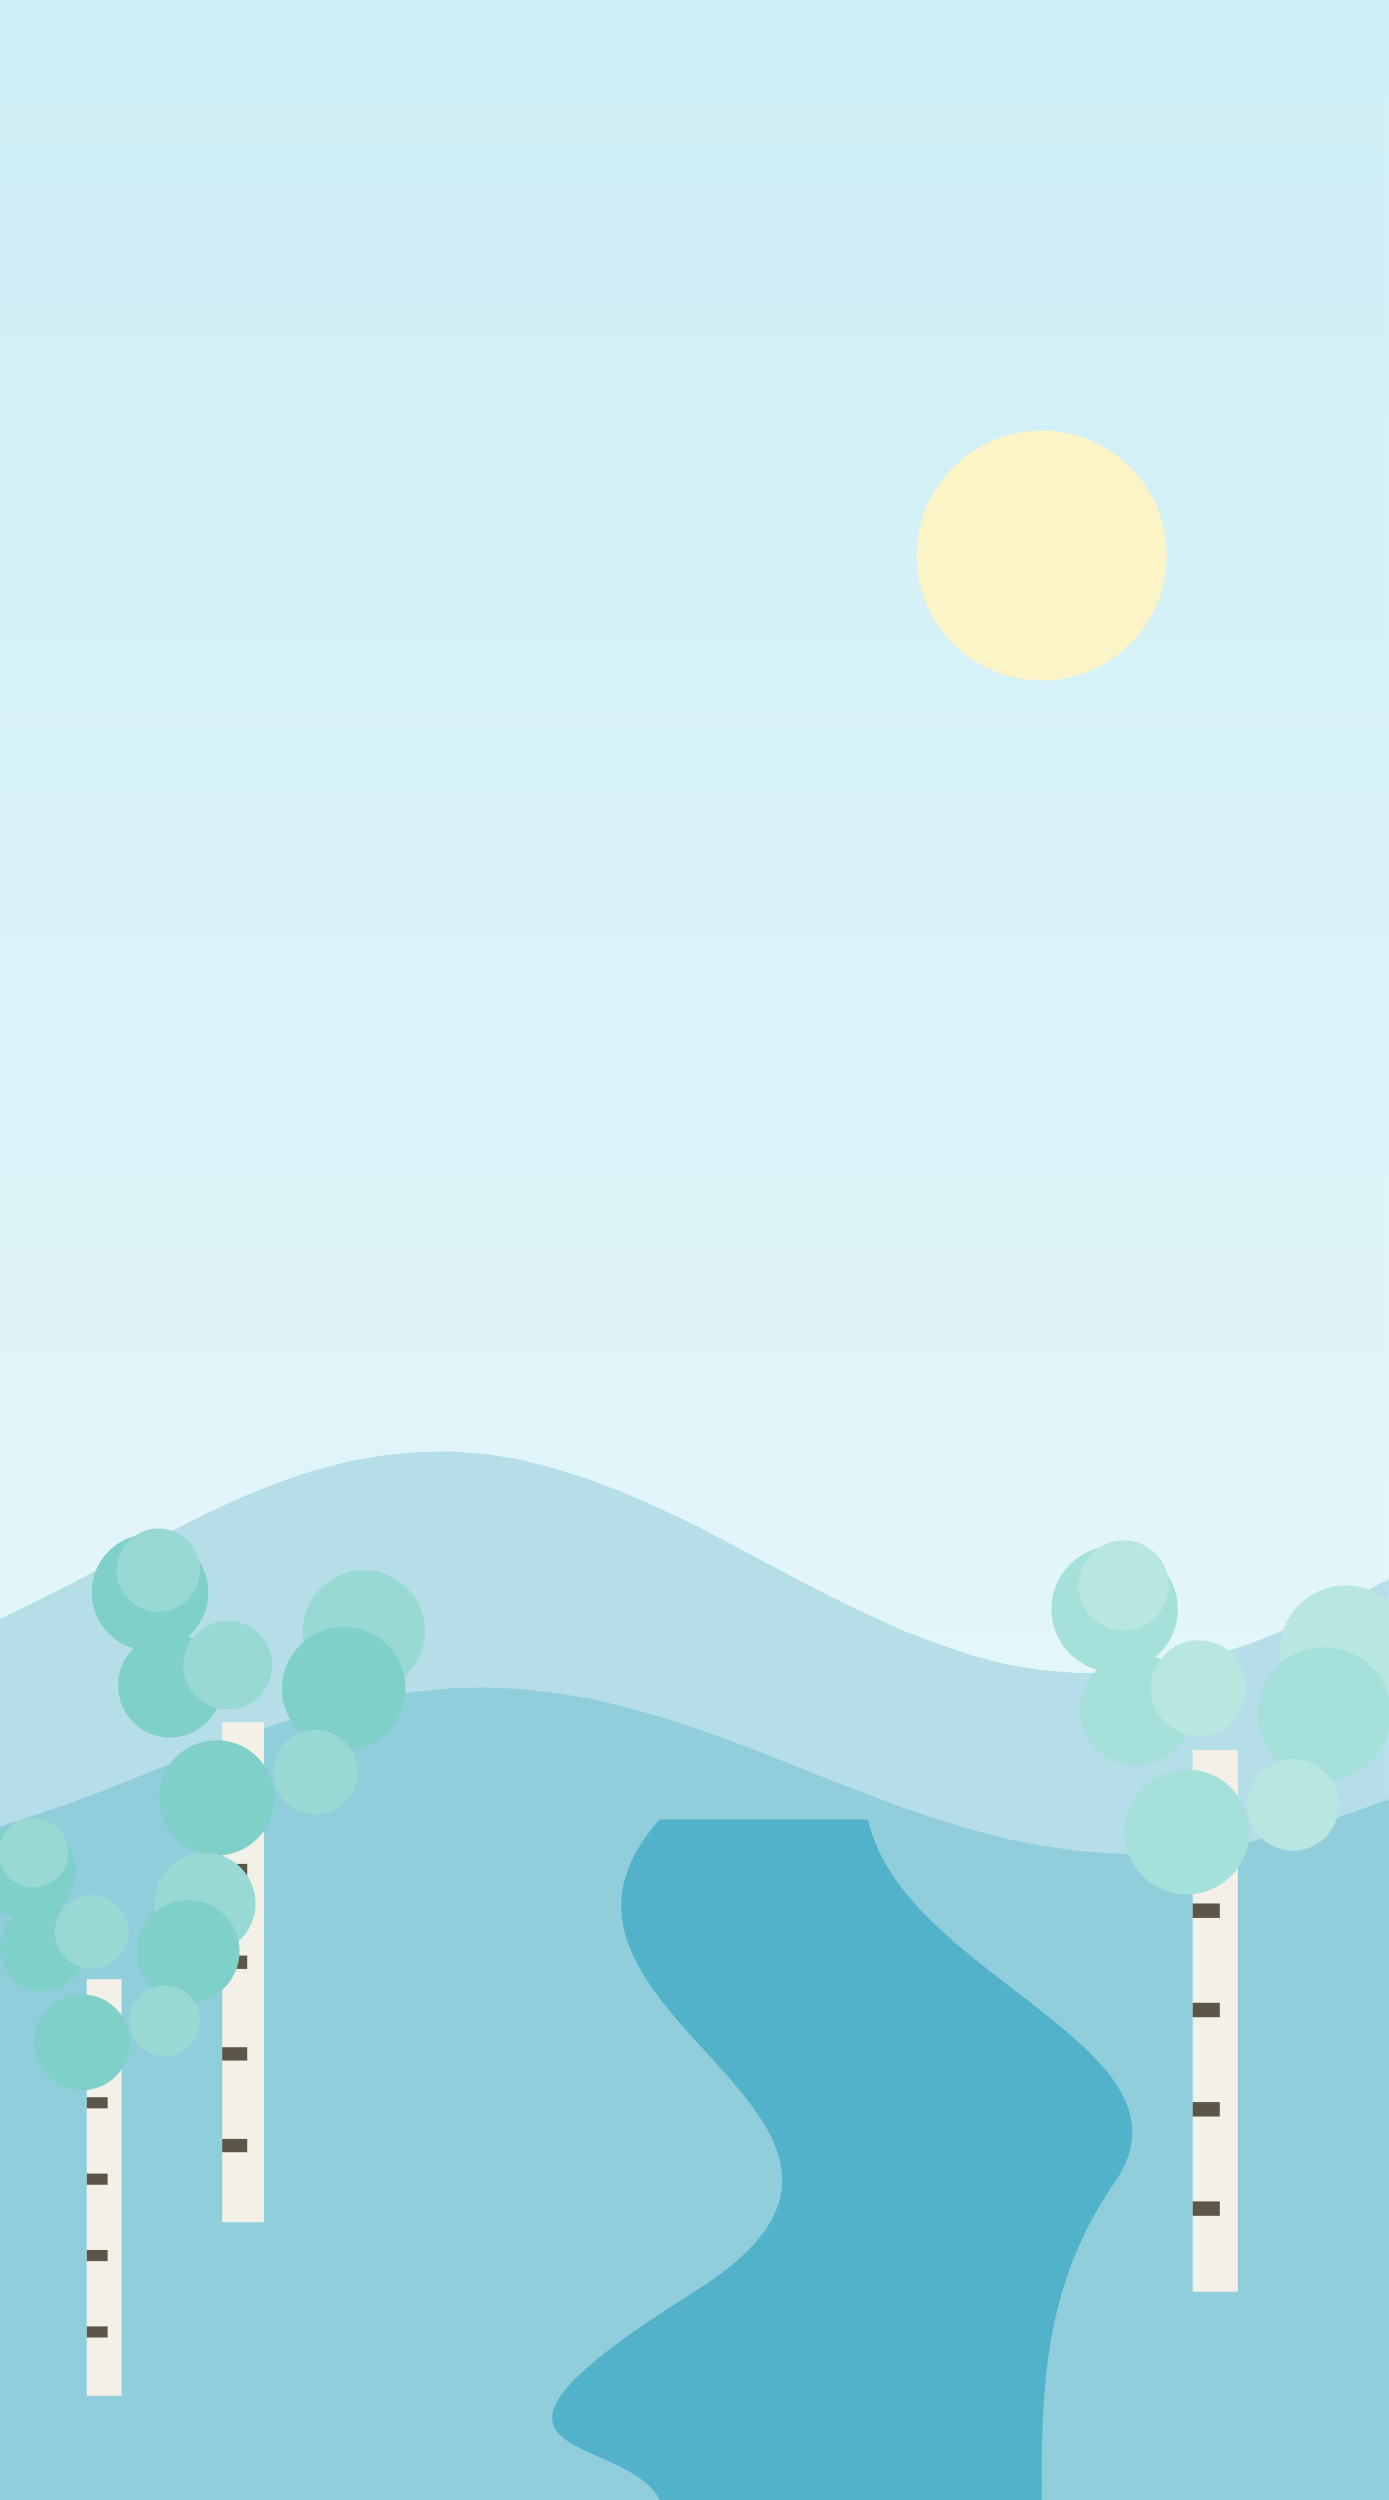
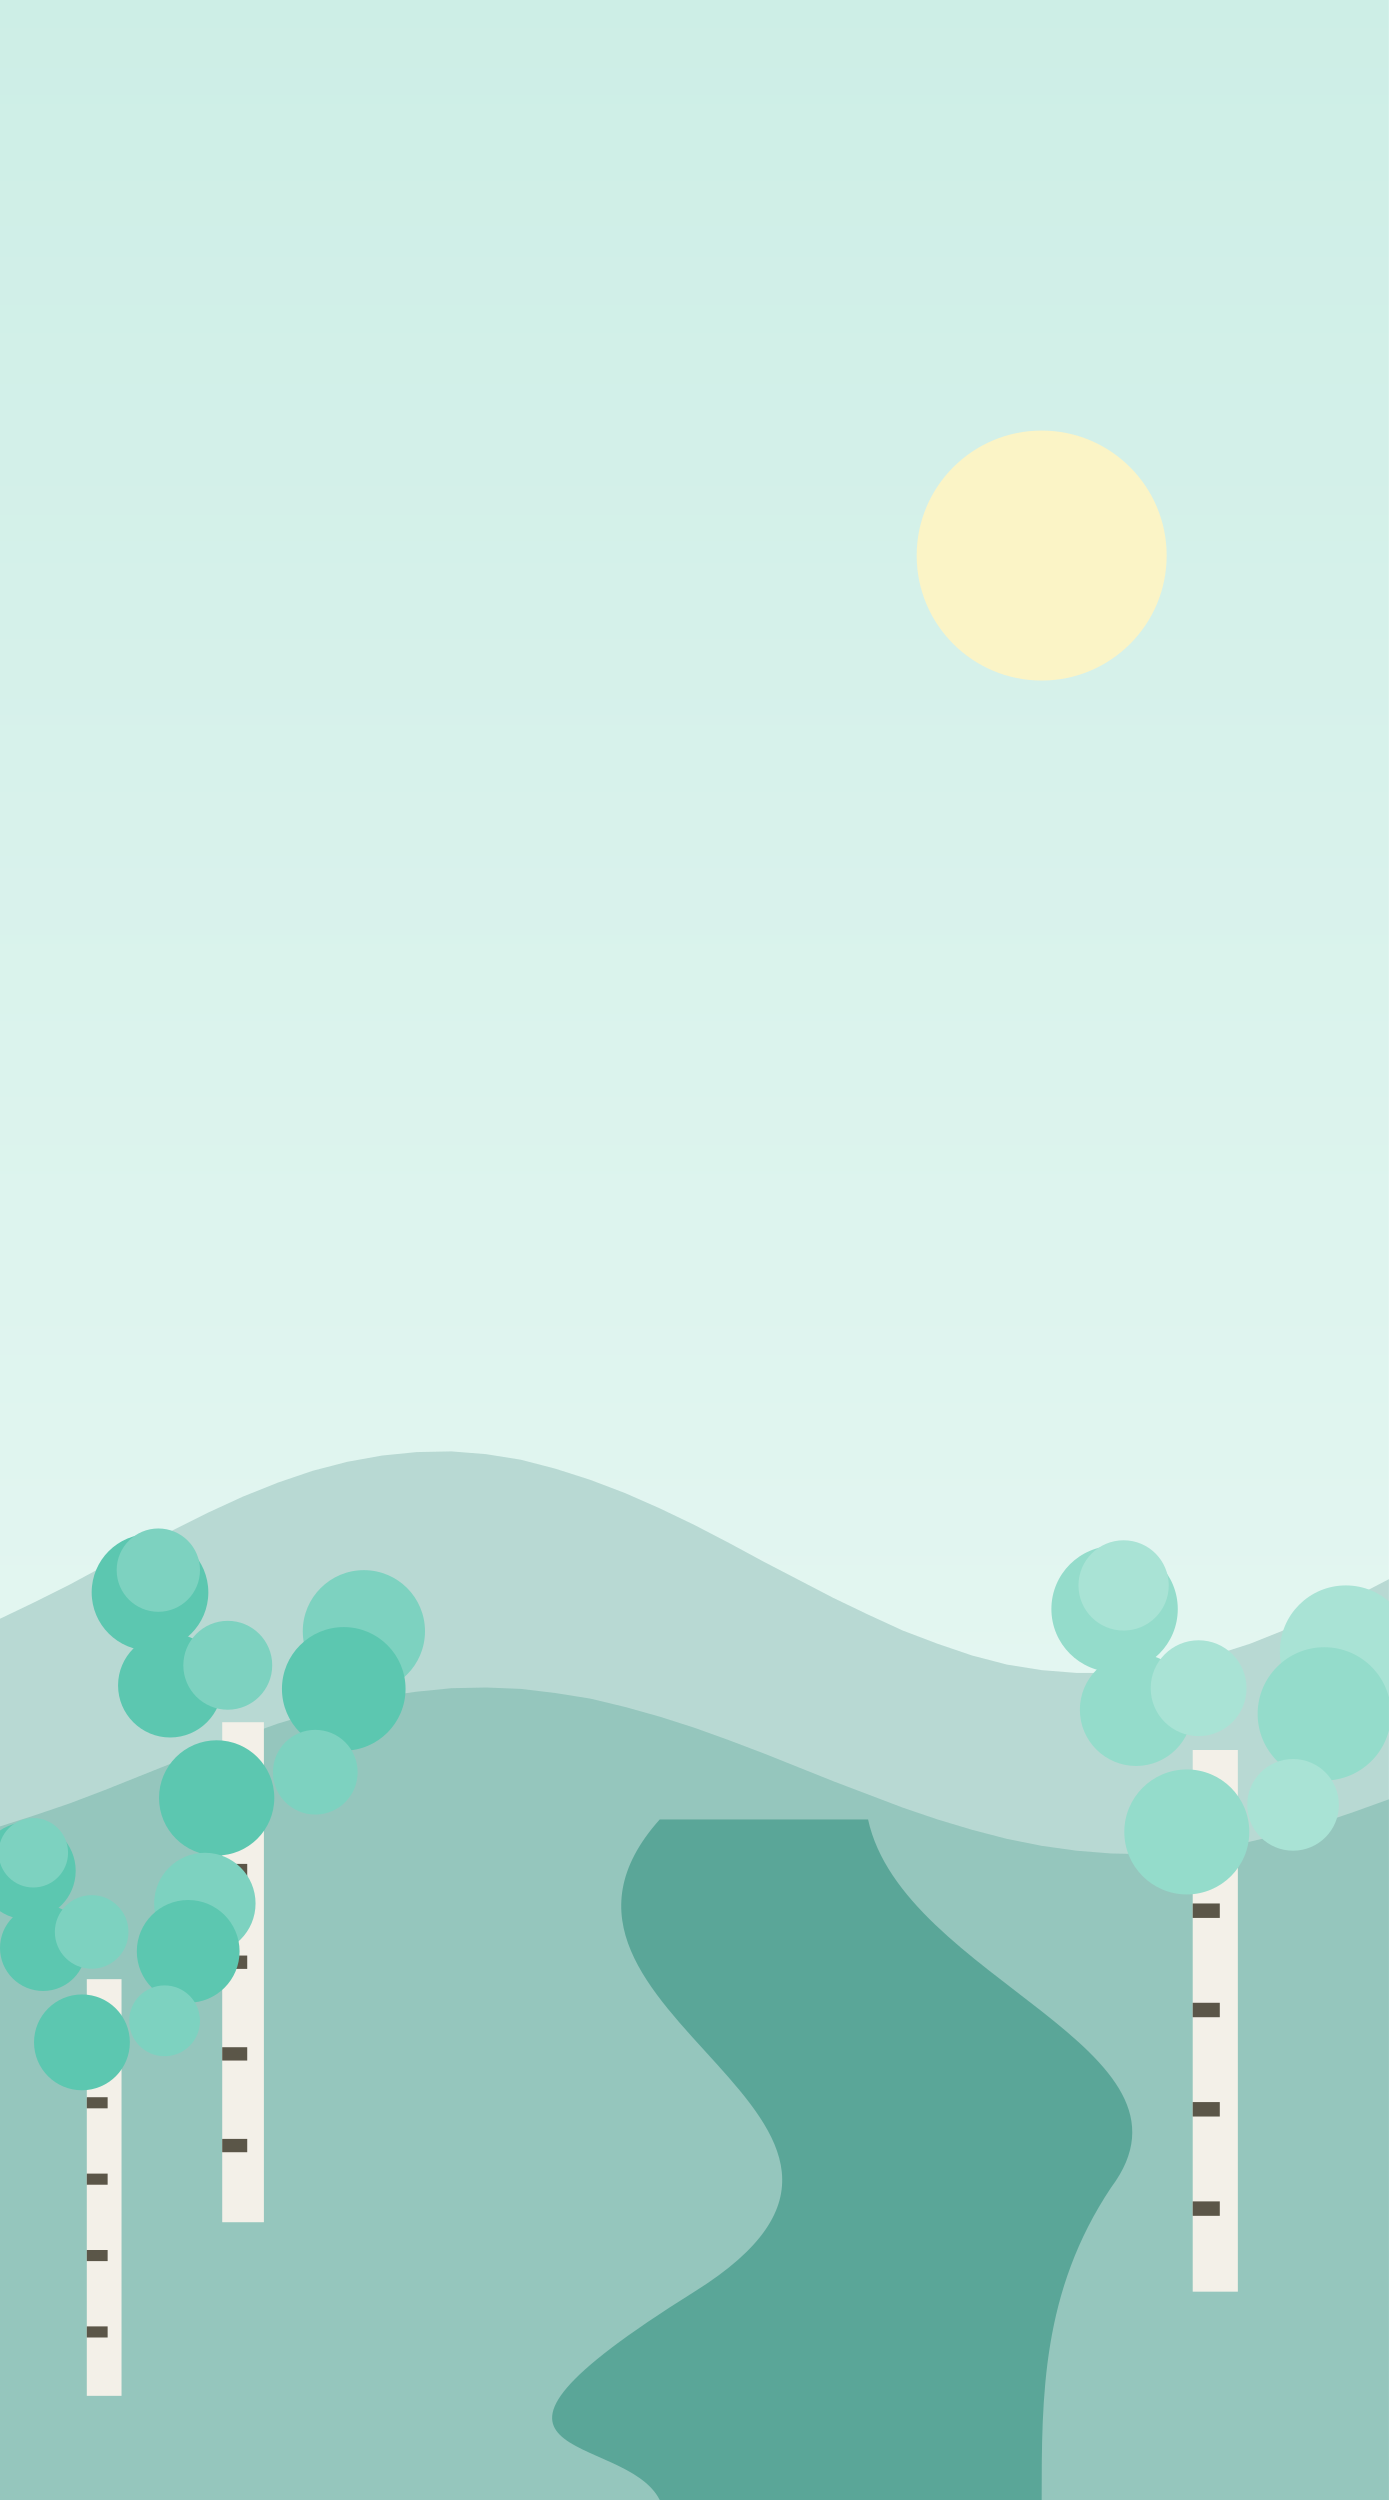
<svg xmlns="http://www.w3.org/2000/svg" viewBox="0 0 200 360" preserveAspectRatio="xMidYMax slice">
  <defs>
-     <linearGradient id="g16" x1="0" y1="0" x2="0" y2="1">
-       <stop offset="0" stop-color="#cdeef5" />
-       <stop offset="1" stop-color="#eefafd" />
+     <linearGradient id="g27" x1="0" y1="0" x2="0" y2="1">
+       <stop offset="0" stop-color="#cdeee6" />
+       <stop offset="1" stop-color="#eefaf6" />
    </linearGradient>
  </defs>
-   <rect width="200" height="360" fill="url(#g16)" />
+   <rect width="200" height="360" fill="url(#g27)" />
  <circle cx="150" cy="80" r="18" fill="#fff4c2" opacity="0.9" />
-   <path d="M-5 360 L-5 225 L-5 235.3 L0 233.1 L5 230.7 L10 228.2 L15 225.5 L20 222.9 L25 220.3 L30 217.8 L35 215.5 L40 213.5 L45 211.8 L50 210.5 L55 209.6 L60 209.1 L65 209.0 L70 209.4 L75 210.2 L80 211.5 L85 213.1 L90 215.0 L95 217.2 L100 219.6 L105 222.2 L110 224.9 L115 227.5 L120 230.1 L125 232.5 L130 234.8 L135 236.7 L140 238.4 L145 239.7 L150 240.5 L155 240.9 L160 240.9 L165 240.5 L170 239.6 L175 238.3 L180 236.7 L185 234.7 L190 232.4 L195 230.0 L200 227.4 L205 224.7 L205 360Z" fill="#b5dee8" opacity="1" />
-   <path d="M-5 360 L-5 255 L-5 264.4 L0 263.0 L5 261.4 L10 259.7 L15 257.8 L20 255.8 L25 253.8 L30 251.8 L35 250.0 L40 248.2 L45 246.7 L50 245.4 L55 244.3 L60 243.6 L65 243.1 L70 243.0 L75 243.2 L80 243.8 L85 244.6 L90 245.8 L95 247.2 L100 248.8 L105 250.6 L110 252.5 L115 254.5 L120 256.5 L125 258.4 L130 260.3 L135 262.0 L140 263.5 L145 264.8 L150 265.8 L155 266.5 L160 266.9 L165 267.0 L170 266.7 L175 266.1 L180 265.2 L185 264.0 L190 262.6 L195 260.9 L200 259.1 L205 257.2 L205 360Z" fill="#90cedc" opacity="1" />
-   <path d="M95 262 C70 290 140 305 100 330 S90 350 95 360 H150 C150 345 150 330 160 315 C175 295 130 285 125 262Z" fill="#52b2c9" />
+   <path d="M-5 360 L-5 225 L-5 235.3 L0 233.1 L5 230.7 L10 228.2 L15 225.5 L20 222.9 L25 220.3 L30 217.8 L35 215.5 L40 213.5 L45 211.8 L50 210.5 L55 209.6 L60 209.1 L65 209.0 L70 209.4 L75 210.2 L80 211.5 L85 213.1 L90 215.0 L95 217.2 L100 219.6 L105 222.2 L110 224.9 L115 227.5 L120 230.1 L125 232.5 L130 234.8 L135 236.7 L140 238.4 L145 239.7 L150 240.5 L155 240.9 L160 240.9 L165 240.5 L170 239.6 L175 238.3 L180 236.7 L185 234.7 L190 232.4 L195 230.0 L200 227.4 L205 224.7 L205 360Z" fill="#b8d9d3" opacity="1" />
+   <path d="M-5 360 L-5 255 L-5 264.4 L0 263.0 L5 261.4 L10 259.7 L15 257.8 L20 255.8 L25 253.8 L30 251.8 L35 250.0 L40 248.2 L45 246.7 L50 245.4 L55 244.3 L60 243.6 L65 243.1 L70 243.0 L75 243.2 L80 243.8 L85 244.6 L90 245.8 L95 247.2 L100 248.8 L105 250.6 L110 252.5 L115 254.5 L120 256.5 L125 258.4 L130 260.3 L135 262.0 L140 263.5 L145 264.8 L150 265.8 L155 266.5 L160 266.9 L165 267.0 L170 266.7 L175 266.1 L180 265.2 L185 264.0 L190 262.6 L195 260.9 L200 259.1 L205 257.2 L205 360Z" fill="#95c6bd" opacity="1" />
+   <path d="M95 262 C70 290 140 305 100 330 S90 350 95 360 H150 C150 345 150 330 160 315 C175 295 130 285 125 262Z" fill="#5aa698" />
  <rect x="32.0" y="248.0" width="6.0" height="72.0" fill="#f3f0e8" />
  <rect x="32.0" y="308.0" width="3.6" height="1.92" fill="#5b5648" />
  <rect x="32.0" y="294.8" width="3.6" height="1.92" fill="#5b5648" />
  <rect x="32.0" y="281.6" width="3.6" height="1.92" fill="#5b5648" />
  <rect x="32.0" y="268.4" width="3.6" height="1.92" fill="#5b5648" />
  <rect x="32.0" y="255.2" width="3.6" height="1.92" fill="#5b5648" />
-   <circle cx="21.6" cy="229.3" r="8.4" fill="#7fd0c8" />
-   <circle cx="52.4" cy="234.9" r="8.8" fill="#99d9d3" />
-   <circle cx="49.5" cy="243.2" r="8.9" fill="#7fd0c8" />
-   <circle cx="22.8" cy="226.1" r="6.0" fill="#99d9d3" />
-   <circle cx="24.5" cy="242.7" r="7.5" fill="#7fd0c8" />
-   <circle cx="32.8" cy="239.8" r="6.4" fill="#99d9d3" />
-   <circle cx="31.2" cy="258.9" r="8.3" fill="#7fd0c8" />
-   <circle cx="45.4" cy="255.2" r="6.1" fill="#99d9d3" />
+   <circle cx="21.6" cy="229.3" r="8.4" fill="#5cc7b0" />
+   <circle cx="52.4" cy="234.9" r="8.8" fill="#7dd2c0" />
+   <circle cx="49.5" cy="243.2" r="8.9" fill="#5cc7b0" />
+   <circle cx="22.8" cy="226.1" r="6.0" fill="#7dd2c0" />
+   <circle cx="24.5" cy="242.7" r="7.5" fill="#5cc7b0" />
+   <circle cx="32.8" cy="239.8" r="6.4" fill="#7dd2c0" />
+   <circle cx="31.2" cy="258.9" r="8.3" fill="#5cc7b0" />
+   <circle cx="45.4" cy="255.2" r="6.1" fill="#7dd2c0" />
  <rect x="171.75" y="252.0" width="6.5" height="78.0" fill="#f3f0e8" />
  <rect x="171.75" y="317.0" width="3.9" height="2.08" fill="#5b5648" />
  <rect x="171.75" y="302.7" width="3.9" height="2.08" fill="#5b5648" />
  <rect x="171.75" y="288.4" width="3.9" height="2.08" fill="#5b5648" />
  <rect x="171.75" y="274.1" width="3.9" height="2.08" fill="#5b5648" />
  <rect x="171.75" y="259.8" width="3.9" height="2.08" fill="#5b5648" />
-   <circle cx="160.5" cy="231.7" r="9.1" fill="#a6e0da" />
-   <circle cx="193.8" cy="237.8" r="9.5" fill="#b8e6e1" />
-   <circle cx="190.7" cy="246.8" r="9.6" fill="#a6e0da" />
-   <circle cx="161.8" cy="228.3" r="6.5" fill="#b8e6e1" />
-   <circle cx="163.6" cy="246.2" r="8.1" fill="#a6e0da" />
-   <circle cx="172.6" cy="243.1" r="6.9" fill="#b8e6e1" />
-   <circle cx="170.9" cy="263.8" r="9.0" fill="#a6e0da" />
-   <circle cx="186.2" cy="259.9" r="6.6" fill="#b8e6e1" />
+   <circle cx="160.5" cy="231.7" r="9.1" fill="#94dccb" />
+   <circle cx="193.8" cy="237.8" r="9.5" fill="#a9e3d5" />
+   <circle cx="190.7" cy="246.8" r="9.6" fill="#94dccb" />
+   <circle cx="161.8" cy="228.3" r="6.5" fill="#a9e3d5" />
+   <circle cx="163.6" cy="246.2" r="8.1" fill="#94dccb" />
+   <circle cx="172.6" cy="243.1" r="6.9" fill="#a9e3d5" />
+   <circle cx="170.9" cy="263.8" r="9.0" fill="#94dccb" />
+   <circle cx="186.2" cy="259.9" r="6.6" fill="#a9e3d5" />
  <rect x="12.5" y="285" width="5" height="60" fill="#f3f0e8" />
  <rect x="12.5" y="335" width="3" height="1.6" fill="#5b5648" />
  <rect x="12.5" y="324" width="3" height="1.6" fill="#5b5648" />
  <rect x="12.5" y="313" width="3" height="1.6" fill="#5b5648" />
  <rect x="12.5" y="302" width="3" height="1.6" fill="#5b5648" />
  <rect x="12.5" y="291" width="3" height="1.6" fill="#5b5648" />
-   <circle cx="3.9" cy="269.4" r="7.0" fill="#7fd0c8" />
-   <circle cx="29.5" cy="274.1" r="7.3" fill="#99d9d3" />
-   <circle cx="27.1" cy="281.0" r="7.4" fill="#7fd0c8" />
-   <circle cx="4.8" cy="266.8" r="5.0" fill="#99d9d3" />
-   <circle cx="6.2" cy="280.5" r="6.2" fill="#7fd0c8" />
-   <circle cx="13.2" cy="278.2" r="5.3" fill="#99d9d3" />
-   <circle cx="11.8" cy="294.1" r="6.9" fill="#7fd0c8" />
-   <circle cx="23.7" cy="291.0" r="5.1" fill="#99d9d3" />
+   <circle cx="3.9" cy="269.4" r="7.0" fill="#5cc7b0" />
+   <circle cx="29.5" cy="274.1" r="7.3" fill="#7dd2c0" />
+   <circle cx="27.1" cy="281.0" r="7.4" fill="#5cc7b0" />
+   <circle cx="4.8" cy="266.8" r="5.0" fill="#7dd2c0" />
+   <circle cx="6.2" cy="280.5" r="6.2" fill="#5cc7b0" />
+   <circle cx="13.2" cy="278.2" r="5.3" fill="#7dd2c0" />
+   <circle cx="11.8" cy="294.1" r="6.9" fill="#5cc7b0" />
+   <circle cx="23.7" cy="291.0" r="5.1" fill="#7dd2c0" />
</svg>
